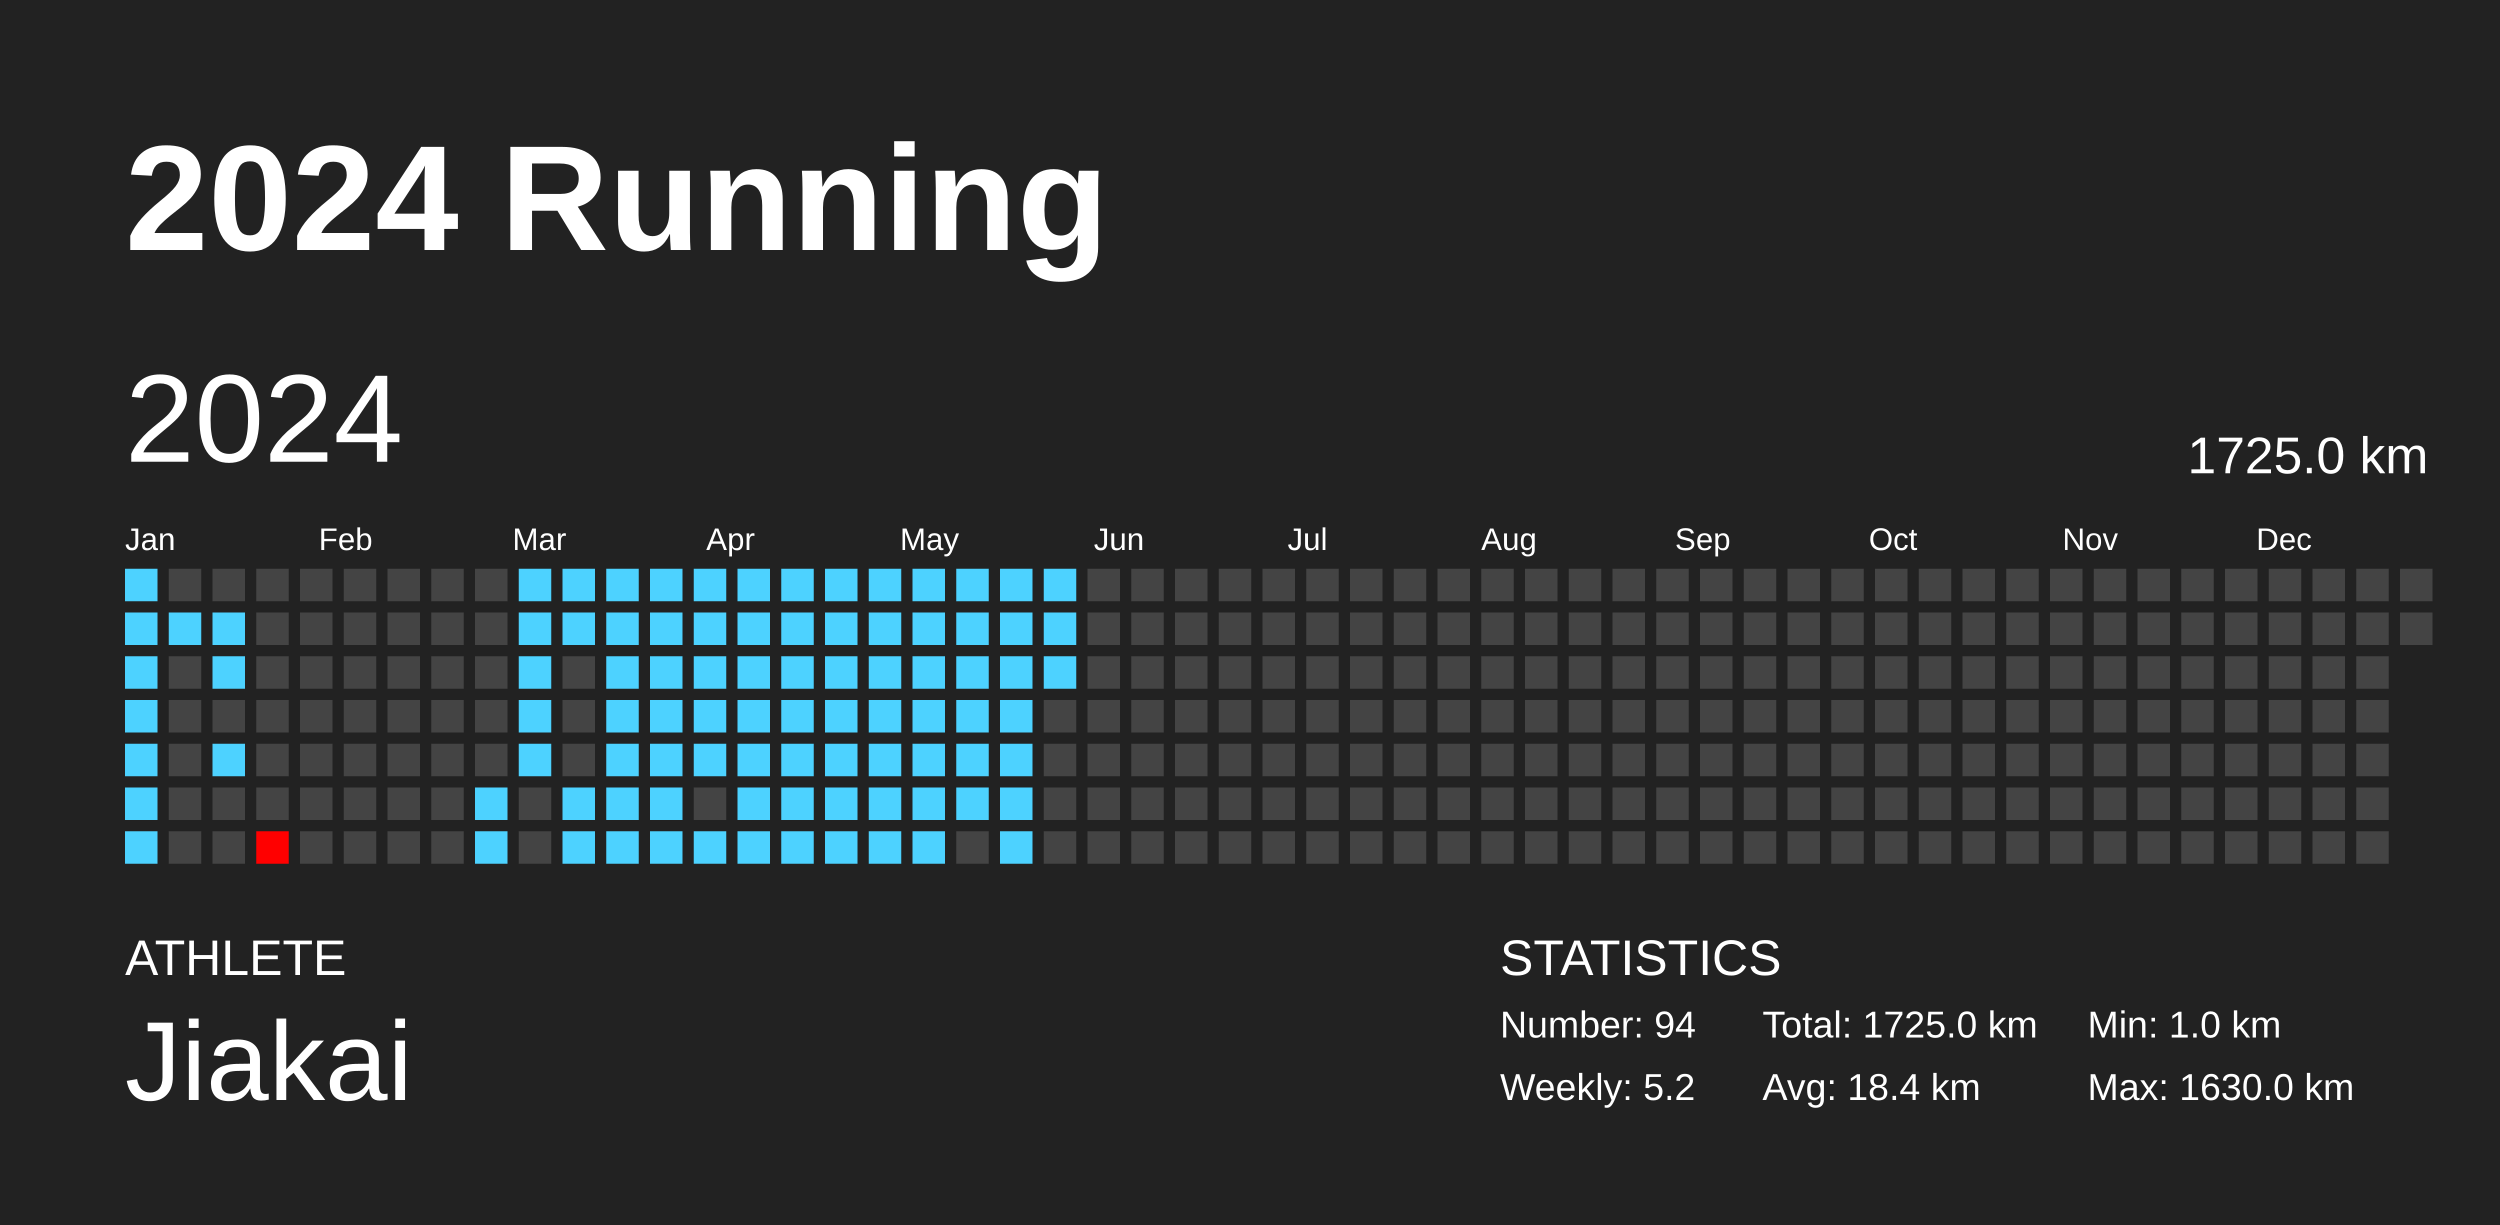
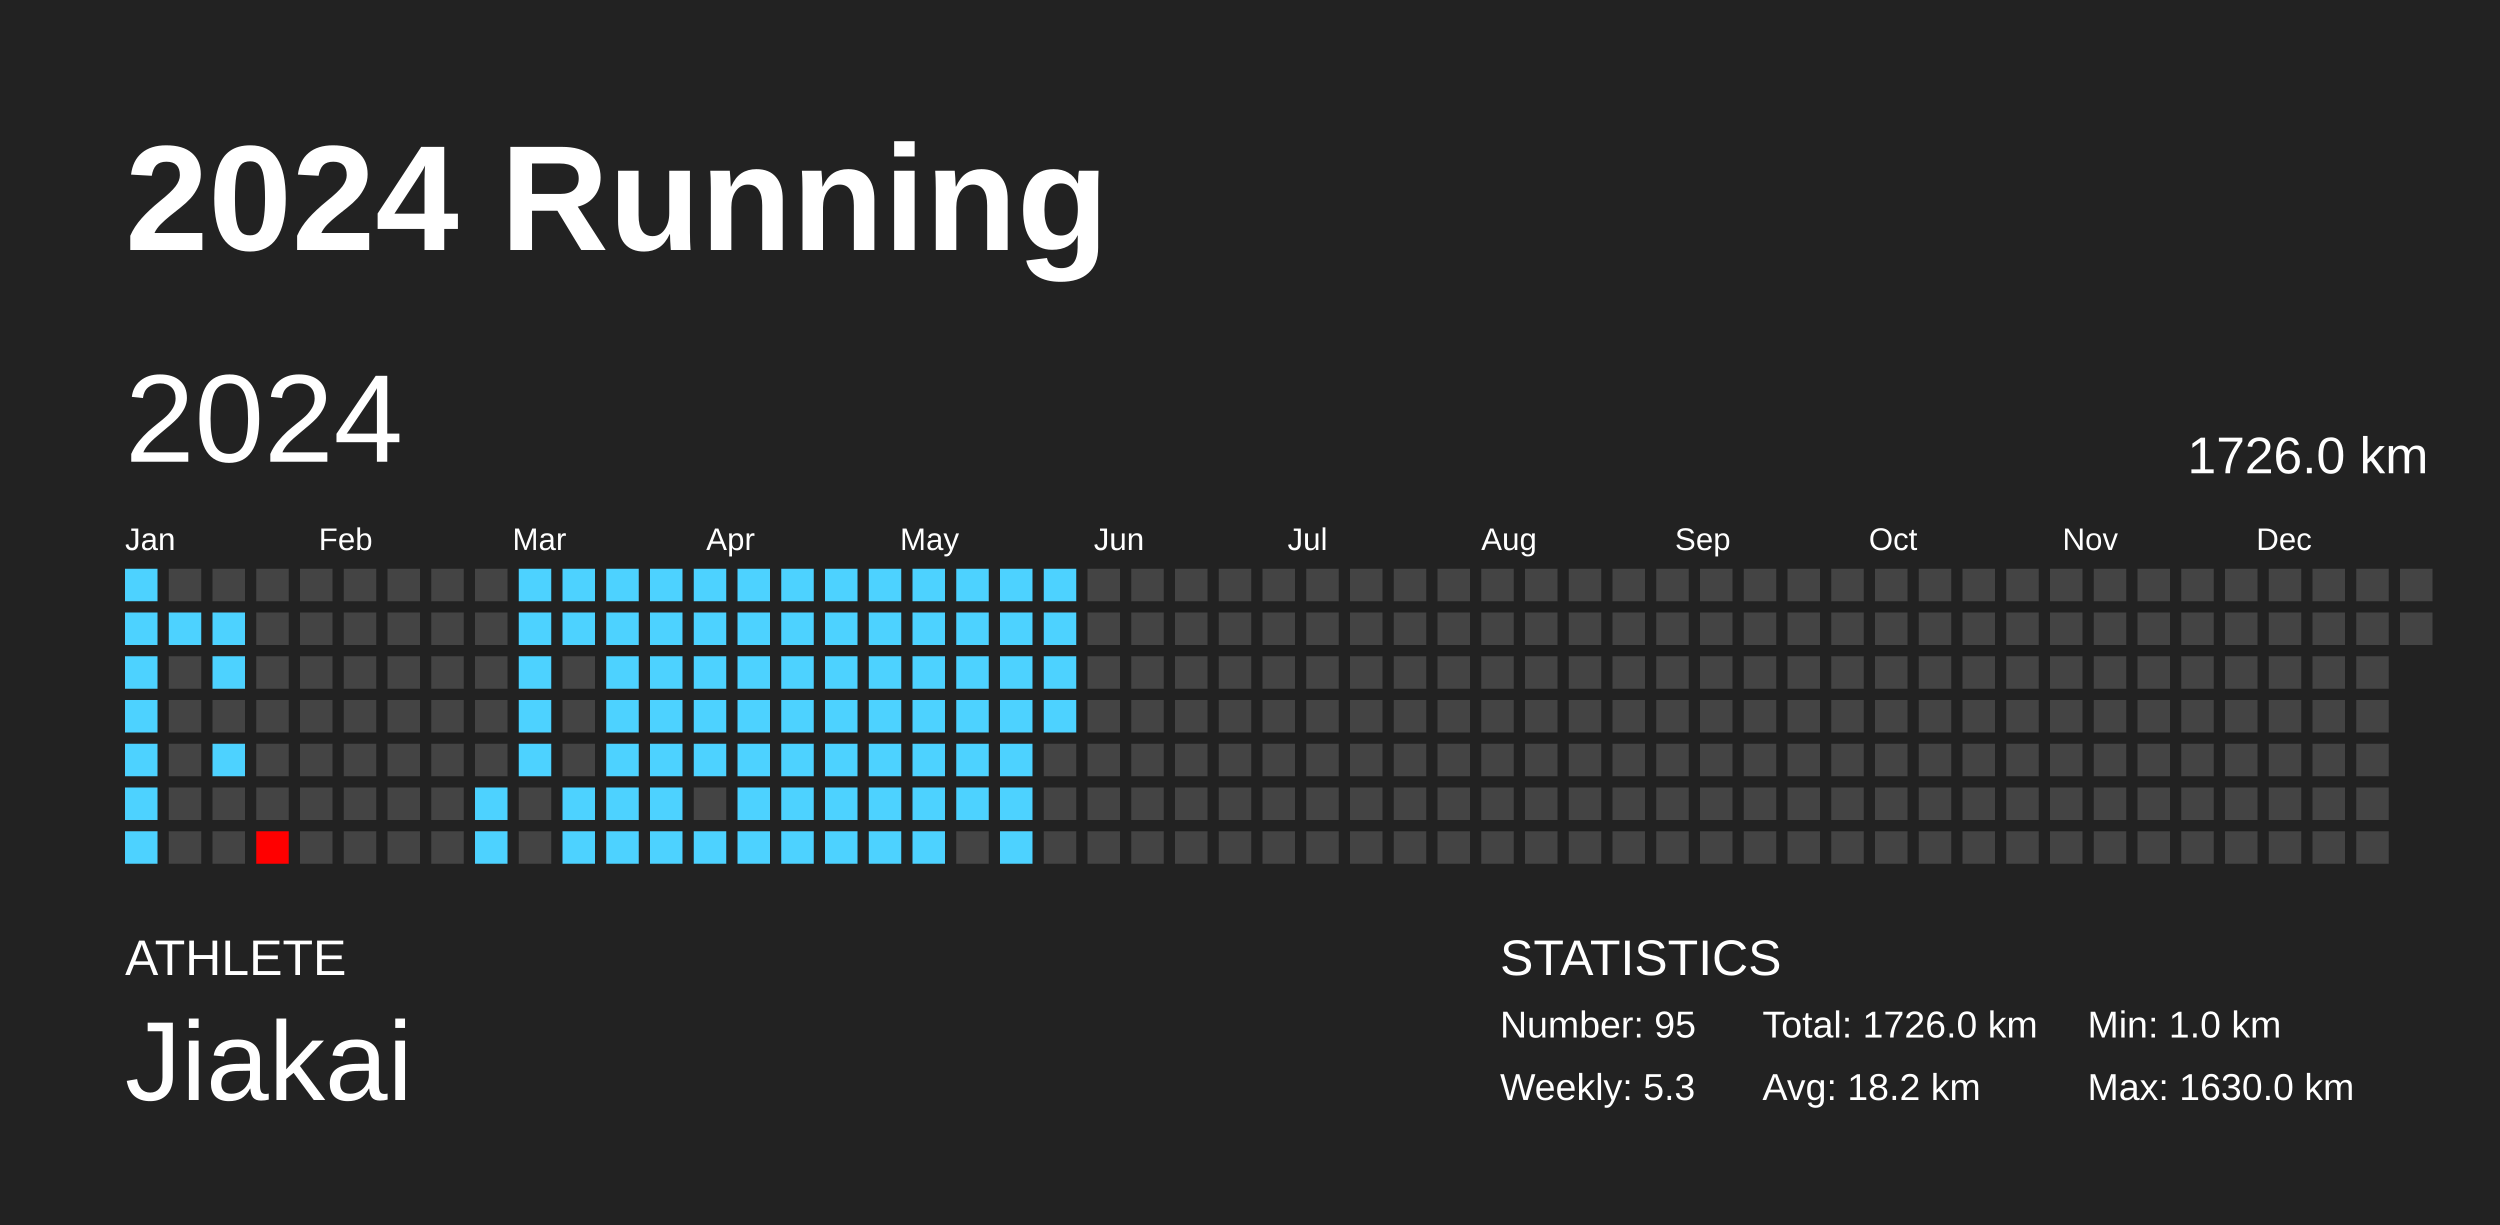
<svg xmlns="http://www.w3.org/2000/svg" baseProfile="full" height="98mm" version="1.1" viewBox="0,0,200,98" width="200mm">
  <defs />
  <rect fill="#222222" height="98" width="200" x="0" y="0" />
  <text fill="#FFFFFF" style="font-size:12px; font-family:Arial; font-weight:bold;" x="10" y="20">2024 Running</text>
  <text fill="#FFFFFF" style="font-size:4px; font-family:Arial" x="10" y="78">ATHLETE</text>
  <text fill="#FFFFFF" style="font-size:9px; font-family:Arial" x="10" y="88">Jiakai</text>
  <text fill="#FFFFFF" style="font-size:4px; font-family:Arial" x="120" y="78">STATISTICS</text>
-   <text fill="#FFFFFF" style="font-size:3px; font-family:Arial" x="120" y="83">Number: 94</text>
-   <text fill="#FFFFFF" style="font-size:3px; font-family:Arial" x="120" y="88">Weekly: 5.2</text>
-   <text fill="#FFFFFF" style="font-size:3px; font-family:Arial" x="141" y="83">Total: 1725.0 km</text>
-   <text fill="#FFFFFF" style="font-size:3px; font-family:Arial" x="141" y="88">Avg: 18.4 km</text>
+   <text fill="#FFFFFF" style="font-size:3px; font-family:Arial" x="120" y="83">Number: 95</text>
+   <text fill="#FFFFFF" style="font-size:3px; font-family:Arial" x="120" y="88">Weekly: 5.3</text>
+   <text fill="#FFFFFF" style="font-size:3px; font-family:Arial" x="141" y="83">Total: 1726.0 km</text>
+   <text fill="#FFFFFF" style="font-size:3px; font-family:Arial" x="141" y="88">Avg: 18.2 km</text>
  <text fill="#FFFFFF" style="font-size:3px; font-family:Arial" x="167" y="83">Min: 1.0 km</text>
  <text fill="#FFFFFF" style="font-size:3px; font-family:Arial" x="167" y="88">Max: 1630.0 km</text>
  <text dominant-baseline="hanging" fill="#FFFFFF" style="font-size:10.0px; font-family:Arial;" x="10" y="30">2024</text>
-   <text dominant-baseline="hanging" fill="#FFFFFF" style="font-size:4.125px; font-family:Arial;" x="175" y="35">1725.0 km</text>
+   <text dominant-baseline="hanging" fill="#FFFFFF" style="font-size:4.125px; font-family:Arial;" x="175" y="35">1726.0 km</text>
  <text fill="#FFFFFF" style="font-size:2.5px; font-family:Arial" x="10.0" y="44">Jan</text>
  <text fill="#FFFFFF" style="font-size:2.5px; font-family:Arial" x="25.5" y="44">Feb</text>
  <text fill="#FFFFFF" style="font-size:2.5px; font-family:Arial" x="41.0" y="44">Mar</text>
  <text fill="#FFFFFF" style="font-size:2.5px; font-family:Arial" x="56.5" y="44">Apr</text>
  <text fill="#FFFFFF" style="font-size:2.5px; font-family:Arial" x="72.0" y="44">May</text>
  <text fill="#FFFFFF" style="font-size:2.5px; font-family:Arial" x="87.5" y="44">Jun</text>
  <text fill="#FFFFFF" style="font-size:2.5px; font-family:Arial" x="103.0" y="44">Jul</text>
  <text fill="#FFFFFF" style="font-size:2.5px; font-family:Arial" x="118.5" y="44">Aug</text>
  <text fill="#FFFFFF" style="font-size:2.5px; font-family:Arial" x="134.0" y="44">Sep</text>
  <text fill="#FFFFFF" style="font-size:2.5px; font-family:Arial" x="149.5" y="44">Oct</text>
  <text fill="#FFFFFF" style="font-size:2.5px; font-family:Arial" x="165.0" y="44">Nov</text>
  <text fill="#FFFFFF" style="font-size:2.5px; font-family:Arial" x="180.5" y="44">Dec</text>
  <rect fill="#4dd2ff" height="2.6" width="2.6" x="10.0" y="45.5" />
  <rect fill="#4dd2ff" height="2.6" width="2.6" x="10.0" y="49.0" />
  <rect fill="#4dd2ff" height="2.6" width="2.6" x="10.0" y="52.5" />
  <rect fill="#4dd2ff" height="2.6" width="2.6" x="10.0" y="56.0" />
  <rect fill="#4dd2ff" height="2.6" width="2.6" x="10.0" y="59.5" />
  <rect fill="#4dd2ff" height="2.6" width="2.6" x="10.0" y="63.0" />
  <rect fill="#4dd2ff" height="2.6" width="2.6" x="10.0" y="66.5" />
  <rect fill="#444444" height="2.6" width="2.6" x="13.5" y="45.5" />
  <rect fill="#4dd2ff" height="2.6" width="2.6" x="13.5" y="49.0" />
  <rect fill="#444444" height="2.6" width="2.6" x="13.5" y="52.5" />
  <rect fill="#444444" height="2.6" width="2.6" x="13.5" y="56.0" />
  <rect fill="#444444" height="2.6" width="2.6" x="13.5" y="59.5" />
  <rect fill="#444444" height="2.6" width="2.6" x="13.5" y="63.0" />
  <rect fill="#444444" height="2.6" width="2.6" x="13.5" y="66.5" />
  <rect fill="#444444" height="2.6" width="2.6" x="17.0" y="45.5" />
  <rect fill="#4dd2ff" height="2.6" width="2.6" x="17.0" y="49.0" />
  <rect fill="#4dd2ff" height="2.6" width="2.6" x="17.0" y="52.5" />
  <rect fill="#444444" height="2.6" width="2.6" x="17.0" y="56.0" />
  <rect fill="#4dd2ff" height="2.6" width="2.6" x="17.0" y="59.5" />
  <rect fill="#444444" height="2.6" width="2.6" x="17.0" y="63.0" />
  <rect fill="#444444" height="2.6" width="2.6" x="17.0" y="66.5" />
  <rect fill="#444444" height="2.6" width="2.6" x="20.5" y="45.5" />
  <rect fill="#444444" height="2.6" width="2.6" x="20.5" y="49.0" />
  <rect fill="#444444" height="2.6" width="2.6" x="20.5" y="52.5" />
  <rect fill="#444444" height="2.6" width="2.6" x="20.5" y="56.0" />
  <rect fill="#444444" height="2.6" width="2.6" x="20.5" y="59.5" />
  <rect fill="#444444" height="2.6" width="2.6" x="20.5" y="63.0" />
  <rect fill="red" height="2.6" width="2.6" x="20.5" y="66.5" />
  <rect fill="#444444" height="2.6" width="2.6" x="24.0" y="45.5" />
  <rect fill="#444444" height="2.6" width="2.6" x="24.0" y="49.0" />
  <rect fill="#444444" height="2.6" width="2.6" x="24.0" y="52.5" />
  <rect fill="#444444" height="2.6" width="2.6" x="24.0" y="56.0" />
  <rect fill="#444444" height="2.6" width="2.6" x="24.0" y="59.5" />
  <rect fill="#444444" height="2.6" width="2.6" x="24.0" y="63.0" />
  <rect fill="#444444" height="2.6" width="2.6" x="24.0" y="66.5" />
  <rect fill="#444444" height="2.6" width="2.6" x="27.5" y="45.5" />
  <rect fill="#444444" height="2.6" width="2.6" x="27.5" y="49.0" />
  <rect fill="#444444" height="2.6" width="2.6" x="27.5" y="52.5" />
  <rect fill="#444444" height="2.6" width="2.6" x="27.5" y="56.0" />
  <rect fill="#444444" height="2.6" width="2.6" x="27.5" y="59.5" />
  <rect fill="#444444" height="2.6" width="2.6" x="27.5" y="63.0" />
  <rect fill="#444444" height="2.6" width="2.6" x="27.5" y="66.5" />
  <rect fill="#444444" height="2.6" width="2.6" x="31.0" y="45.5" />
  <rect fill="#444444" height="2.6" width="2.6" x="31.0" y="49.0" />
  <rect fill="#444444" height="2.6" width="2.6" x="31.0" y="52.5" />
  <rect fill="#444444" height="2.6" width="2.6" x="31.0" y="56.0" />
  <rect fill="#444444" height="2.6" width="2.6" x="31.0" y="59.5" />
  <rect fill="#444444" height="2.6" width="2.6" x="31.0" y="63.0" />
  <rect fill="#444444" height="2.6" width="2.6" x="31.0" y="66.5" />
  <rect fill="#444444" height="2.6" width="2.6" x="34.5" y="45.5" />
  <rect fill="#444444" height="2.6" width="2.6" x="34.5" y="49.0" />
  <rect fill="#444444" height="2.6" width="2.6" x="34.5" y="52.5" />
  <rect fill="#444444" height="2.6" width="2.6" x="34.5" y="56.0" />
  <rect fill="#444444" height="2.6" width="2.6" x="34.5" y="59.5" />
  <rect fill="#444444" height="2.6" width="2.6" x="34.5" y="63.0" />
  <rect fill="#444444" height="2.6" width="2.6" x="34.5" y="66.5" />
  <rect fill="#444444" height="2.6" width="2.6" x="38.0" y="45.5" />
  <rect fill="#444444" height="2.6" width="2.6" x="38.0" y="49.0" />
  <rect fill="#444444" height="2.6" width="2.6" x="38.0" y="52.5" />
  <rect fill="#444444" height="2.6" width="2.6" x="38.0" y="56.0" />
  <rect fill="#444444" height="2.6" width="2.6" x="38.0" y="59.5" />
  <rect fill="#4dd2ff" height="2.6" width="2.6" x="38.0" y="63.0" />
  <rect fill="#4dd2ff" height="2.6" width="2.6" x="38.0" y="66.5" />
  <rect fill="#4dd2ff" height="2.6" width="2.6" x="41.5" y="45.5" />
  <rect fill="#4dd2ff" height="2.6" width="2.6" x="41.5" y="49.0" />
  <rect fill="#4dd2ff" height="2.6" width="2.6" x="41.5" y="52.5" />
  <rect fill="#4dd2ff" height="2.6" width="2.6" x="41.5" y="56.0" />
  <rect fill="#4dd2ff" height="2.6" width="2.6" x="41.5" y="59.5" />
  <rect fill="#444444" height="2.6" width="2.6" x="41.5" y="63.0" />
  <rect fill="#444444" height="2.6" width="2.6" x="41.5" y="66.5" />
  <rect fill="#4dd2ff" height="2.6" width="2.6" x="45.0" y="45.5" />
  <rect fill="#4dd2ff" height="2.6" width="2.6" x="45.0" y="49.0" />
  <rect fill="#444444" height="2.6" width="2.6" x="45.0" y="52.5" />
  <rect fill="#444444" height="2.6" width="2.6" x="45.0" y="56.0" />
  <rect fill="#444444" height="2.6" width="2.6" x="45.0" y="59.5" />
  <rect fill="#4dd2ff" height="2.6" width="2.6" x="45.0" y="63.0" />
  <rect fill="#4dd2ff" height="2.6" width="2.6" x="45.0" y="66.5" />
  <rect fill="#4dd2ff" height="2.6" width="2.6" x="48.5" y="45.5" />
  <rect fill="#4dd2ff" height="2.6" width="2.6" x="48.5" y="49.0" />
  <rect fill="#4dd2ff" height="2.6" width="2.6" x="48.5" y="52.5" />
  <rect fill="#4dd2ff" height="2.6" width="2.6" x="48.5" y="56.0" />
  <rect fill="#4dd2ff" height="2.6" width="2.6" x="48.5" y="59.5" />
  <rect fill="#4dd2ff" height="2.6" width="2.6" x="48.5" y="63.0" />
  <rect fill="#4dd2ff" height="2.6" width="2.6" x="48.5" y="66.5" />
  <rect fill="#4dd2ff" height="2.6" width="2.6" x="52.0" y="45.5" />
  <rect fill="#4dd2ff" height="2.6" width="2.6" x="52.0" y="49.0" />
  <rect fill="#4dd2ff" height="2.6" width="2.6" x="52.0" y="52.5" />
  <rect fill="#4dd2ff" height="2.6" width="2.6" x="52.0" y="56.0" />
  <rect fill="#4dd2ff" height="2.6" width="2.6" x="52.0" y="59.5" />
  <rect fill="#4dd2ff" height="2.6" width="2.6" x="52.0" y="63.0" />
  <rect fill="#4dd2ff" height="2.6" width="2.6" x="52.0" y="66.5" />
  <rect fill="#4dd2ff" height="2.6" width="2.6" x="55.5" y="45.5" />
  <rect fill="#4dd2ff" height="2.6" width="2.6" x="55.5" y="49.0" />
  <rect fill="#4dd2ff" height="2.6" width="2.6" x="55.5" y="52.5" />
  <rect fill="#4dd2ff" height="2.6" width="2.6" x="55.5" y="56.0" />
  <rect fill="#4dd2ff" height="2.6" width="2.6" x="55.5" y="59.5" />
  <rect fill="#444444" height="2.6" width="2.6" x="55.5" y="63.0" />
  <rect fill="#4dd2ff" height="2.6" width="2.6" x="55.5" y="66.5" />
  <rect fill="#4dd2ff" height="2.6" width="2.6" x="59.0" y="45.5" />
  <rect fill="#4dd2ff" height="2.6" width="2.6" x="59.0" y="49.0" />
  <rect fill="#4dd2ff" height="2.6" width="2.6" x="59.0" y="52.5" />
  <rect fill="#4dd2ff" height="2.6" width="2.6" x="59.0" y="56.0" />
  <rect fill="#4dd2ff" height="2.6" width="2.6" x="59.0" y="59.5" />
  <rect fill="#4dd2ff" height="2.6" width="2.6" x="59.0" y="63.0" />
  <rect fill="#4dd2ff" height="2.6" width="2.6" x="59.0" y="66.5" />
  <rect fill="#4dd2ff" height="2.6" width="2.6" x="62.5" y="45.5" />
  <rect fill="#4dd2ff" height="2.6" width="2.6" x="62.5" y="49.0" />
  <rect fill="#4dd2ff" height="2.6" width="2.6" x="62.5" y="52.5" />
  <rect fill="#4dd2ff" height="2.6" width="2.6" x="62.5" y="56.0" />
  <rect fill="#4dd2ff" height="2.6" width="2.6" x="62.5" y="59.5" />
  <rect fill="#4dd2ff" height="2.6" width="2.6" x="62.5" y="63.0" />
  <rect fill="#4dd2ff" height="2.6" width="2.6" x="62.5" y="66.5" />
  <rect fill="#4dd2ff" height="2.6" width="2.6" x="66.0" y="45.5" />
  <rect fill="#4dd2ff" height="2.6" width="2.6" x="66.0" y="49.0" />
  <rect fill="#4dd2ff" height="2.6" width="2.6" x="66.0" y="52.5" />
  <rect fill="#4dd2ff" height="2.6" width="2.6" x="66.0" y="56.0" />
  <rect fill="#4dd2ff" height="2.6" width="2.6" x="66.0" y="59.5" />
  <rect fill="#4dd2ff" height="2.6" width="2.6" x="66.0" y="63.0" />
  <rect fill="#4dd2ff" height="2.6" width="2.6" x="66.0" y="66.5" />
  <rect fill="#4dd2ff" height="2.6" width="2.6" x="69.5" y="45.5" />
  <rect fill="#4dd2ff" height="2.6" width="2.6" x="69.5" y="49.0" />
  <rect fill="#4dd2ff" height="2.6" width="2.6" x="69.5" y="52.5" />
  <rect fill="#4dd2ff" height="2.6" width="2.6" x="69.5" y="56.0" />
  <rect fill="#4dd2ff" height="2.6" width="2.6" x="69.5" y="59.5" />
  <rect fill="#4dd2ff" height="2.6" width="2.6" x="69.5" y="63.0" />
  <rect fill="#4dd2ff" height="2.6" width="2.6" x="69.5" y="66.5" />
  <rect fill="#4dd2ff" height="2.6" width="2.6" x="73.0" y="45.5" />
  <rect fill="#4dd2ff" height="2.6" width="2.6" x="73.0" y="49.0" />
  <rect fill="#4dd2ff" height="2.6" width="2.6" x="73.0" y="52.5" />
  <rect fill="#4dd2ff" height="2.6" width="2.6" x="73.0" y="56.0" />
  <rect fill="#4dd2ff" height="2.6" width="2.6" x="73.0" y="59.5" />
  <rect fill="#4dd2ff" height="2.6" width="2.6" x="73.0" y="63.0" />
  <rect fill="#4dd2ff" height="2.6" width="2.6" x="73.0" y="66.5" />
  <rect fill="#4dd2ff" height="2.6" width="2.6" x="76.5" y="45.5" />
  <rect fill="#4dd2ff" height="2.6" width="2.6" x="76.5" y="49.0" />
  <rect fill="#4dd2ff" height="2.6" width="2.6" x="76.5" y="52.5" />
  <rect fill="#4dd2ff" height="2.6" width="2.6" x="76.5" y="56.0" />
  <rect fill="#4dd2ff" height="2.6" width="2.6" x="76.5" y="59.5" />
  <rect fill="#4dd2ff" height="2.6" width="2.6" x="76.5" y="63.0" />
  <rect fill="#444444" height="2.6" width="2.6" x="76.5" y="66.5" />
  <rect fill="#4dd2ff" height="2.6" width="2.6" x="80.0" y="45.5" />
  <rect fill="#4dd2ff" height="2.6" width="2.6" x="80.0" y="49.0" />
  <rect fill="#4dd2ff" height="2.6" width="2.6" x="80.0" y="52.5" />
  <rect fill="#4dd2ff" height="2.6" width="2.6" x="80.0" y="56.0" />
  <rect fill="#4dd2ff" height="2.6" width="2.6" x="80.0" y="59.5" />
  <rect fill="#4dd2ff" height="2.6" width="2.6" x="80.0" y="63.0" />
  <rect fill="#4dd2ff" height="2.6" width="2.6" x="80.0" y="66.5" />
  <rect fill="#4dd2ff" height="2.6" width="2.6" x="83.5" y="45.5" />
  <rect fill="#4dd2ff" height="2.6" width="2.6" x="83.5" y="49.0" />
  <rect fill="#4dd2ff" height="2.6" width="2.6" x="83.5" y="52.5" />
-   <rect fill="#444444" height="2.6" width="2.6" x="83.5" y="56.0" />
+   <rect fill="#4dd2ff" height="2.6" width="2.6" x="83.5" y="56.0" />
  <rect fill="#444444" height="2.6" width="2.6" x="83.5" y="59.5" />
  <rect fill="#444444" height="2.6" width="2.6" x="83.5" y="63.0" />
  <rect fill="#444444" height="2.6" width="2.6" x="83.5" y="66.5" />
  <rect fill="#444444" height="2.6" width="2.6" x="87.0" y="45.5" />
  <rect fill="#444444" height="2.6" width="2.6" x="87.0" y="49.0" />
  <rect fill="#444444" height="2.6" width="2.6" x="87.0" y="52.5" />
  <rect fill="#444444" height="2.6" width="2.6" x="87.0" y="56.0" />
  <rect fill="#444444" height="2.6" width="2.6" x="87.0" y="59.5" />
  <rect fill="#444444" height="2.6" width="2.6" x="87.0" y="63.0" />
  <rect fill="#444444" height="2.6" width="2.6" x="87.0" y="66.5" />
  <rect fill="#444444" height="2.6" width="2.6" x="90.5" y="45.5" />
  <rect fill="#444444" height="2.6" width="2.6" x="90.5" y="49.0" />
  <rect fill="#444444" height="2.6" width="2.6" x="90.5" y="52.5" />
  <rect fill="#444444" height="2.6" width="2.6" x="90.5" y="56.0" />
  <rect fill="#444444" height="2.6" width="2.6" x="90.5" y="59.5" />
  <rect fill="#444444" height="2.6" width="2.6" x="90.5" y="63.0" />
  <rect fill="#444444" height="2.6" width="2.6" x="90.5" y="66.5" />
  <rect fill="#444444" height="2.6" width="2.6" x="94.0" y="45.5" />
  <rect fill="#444444" height="2.6" width="2.6" x="94.0" y="49.0" />
  <rect fill="#444444" height="2.6" width="2.6" x="94.0" y="52.5" />
  <rect fill="#444444" height="2.6" width="2.6" x="94.0" y="56.0" />
  <rect fill="#444444" height="2.6" width="2.6" x="94.0" y="59.5" />
  <rect fill="#444444" height="2.6" width="2.6" x="94.0" y="63.0" />
  <rect fill="#444444" height="2.6" width="2.6" x="94.0" y="66.5" />
  <rect fill="#444444" height="2.6" width="2.6" x="97.5" y="45.5" />
  <rect fill="#444444" height="2.6" width="2.6" x="97.5" y="49.0" />
  <rect fill="#444444" height="2.6" width="2.6" x="97.5" y="52.5" />
  <rect fill="#444444" height="2.6" width="2.6" x="97.5" y="56.0" />
  <rect fill="#444444" height="2.6" width="2.6" x="97.5" y="59.5" />
  <rect fill="#444444" height="2.6" width="2.6" x="97.5" y="63.0" />
  <rect fill="#444444" height="2.6" width="2.6" x="97.5" y="66.5" />
  <rect fill="#444444" height="2.6" width="2.6" x="101.0" y="45.5" />
  <rect fill="#444444" height="2.6" width="2.6" x="101.0" y="49.0" />
  <rect fill="#444444" height="2.6" width="2.6" x="101.0" y="52.5" />
  <rect fill="#444444" height="2.6" width="2.6" x="101.0" y="56.0" />
  <rect fill="#444444" height="2.6" width="2.6" x="101.0" y="59.5" />
  <rect fill="#444444" height="2.6" width="2.6" x="101.0" y="63.0" />
  <rect fill="#444444" height="2.6" width="2.6" x="101.0" y="66.5" />
  <rect fill="#444444" height="2.6" width="2.6" x="104.5" y="45.5" />
  <rect fill="#444444" height="2.6" width="2.6" x="104.5" y="49.0" />
  <rect fill="#444444" height="2.6" width="2.6" x="104.5" y="52.5" />
  <rect fill="#444444" height="2.6" width="2.6" x="104.5" y="56.0" />
  <rect fill="#444444" height="2.6" width="2.6" x="104.5" y="59.5" />
  <rect fill="#444444" height="2.6" width="2.6" x="104.5" y="63.0" />
  <rect fill="#444444" height="2.6" width="2.6" x="104.5" y="66.5" />
  <rect fill="#444444" height="2.6" width="2.6" x="108.0" y="45.5" />
  <rect fill="#444444" height="2.6" width="2.6" x="108.0" y="49.0" />
  <rect fill="#444444" height="2.6" width="2.6" x="108.0" y="52.5" />
  <rect fill="#444444" height="2.6" width="2.6" x="108.0" y="56.0" />
  <rect fill="#444444" height="2.6" width="2.6" x="108.0" y="59.5" />
  <rect fill="#444444" height="2.6" width="2.6" x="108.0" y="63.0" />
  <rect fill="#444444" height="2.6" width="2.6" x="108.0" y="66.5" />
  <rect fill="#444444" height="2.6" width="2.6" x="111.5" y="45.5" />
  <rect fill="#444444" height="2.6" width="2.6" x="111.5" y="49.0" />
  <rect fill="#444444" height="2.6" width="2.6" x="111.5" y="52.5" />
  <rect fill="#444444" height="2.6" width="2.6" x="111.5" y="56.0" />
  <rect fill="#444444" height="2.6" width="2.6" x="111.5" y="59.5" />
  <rect fill="#444444" height="2.6" width="2.6" x="111.5" y="63.0" />
  <rect fill="#444444" height="2.6" width="2.6" x="111.5" y="66.5" />
  <rect fill="#444444" height="2.6" width="2.6" x="115.0" y="45.5" />
  <rect fill="#444444" height="2.6" width="2.6" x="115.0" y="49.0" />
  <rect fill="#444444" height="2.6" width="2.6" x="115.0" y="52.5" />
  <rect fill="#444444" height="2.6" width="2.6" x="115.0" y="56.0" />
  <rect fill="#444444" height="2.6" width="2.6" x="115.0" y="59.5" />
  <rect fill="#444444" height="2.6" width="2.6" x="115.0" y="63.0" />
  <rect fill="#444444" height="2.6" width="2.6" x="115.0" y="66.5" />
  <rect fill="#444444" height="2.6" width="2.6" x="118.5" y="45.5" />
  <rect fill="#444444" height="2.6" width="2.6" x="118.5" y="49.0" />
  <rect fill="#444444" height="2.6" width="2.6" x="118.5" y="52.5" />
  <rect fill="#444444" height="2.6" width="2.6" x="118.5" y="56.0" />
  <rect fill="#444444" height="2.6" width="2.6" x="118.5" y="59.5" />
  <rect fill="#444444" height="2.6" width="2.6" x="118.5" y="63.0" />
  <rect fill="#444444" height="2.6" width="2.6" x="118.5" y="66.5" />
  <rect fill="#444444" height="2.6" width="2.6" x="122.0" y="45.5" />
  <rect fill="#444444" height="2.6" width="2.6" x="122.0" y="49.0" />
  <rect fill="#444444" height="2.6" width="2.6" x="122.0" y="52.5" />
  <rect fill="#444444" height="2.6" width="2.6" x="122.0" y="56.0" />
  <rect fill="#444444" height="2.6" width="2.6" x="122.0" y="59.5" />
  <rect fill="#444444" height="2.6" width="2.6" x="122.0" y="63.0" />
  <rect fill="#444444" height="2.6" width="2.6" x="122.0" y="66.5" />
  <rect fill="#444444" height="2.6" width="2.6" x="125.5" y="45.5" />
  <rect fill="#444444" height="2.6" width="2.6" x="125.5" y="49.0" />
  <rect fill="#444444" height="2.6" width="2.6" x="125.5" y="52.5" />
  <rect fill="#444444" height="2.6" width="2.6" x="125.5" y="56.0" />
  <rect fill="#444444" height="2.6" width="2.6" x="125.5" y="59.5" />
  <rect fill="#444444" height="2.6" width="2.6" x="125.5" y="63.0" />
  <rect fill="#444444" height="2.6" width="2.6" x="125.5" y="66.5" />
  <rect fill="#444444" height="2.6" width="2.6" x="129.0" y="45.5" />
  <rect fill="#444444" height="2.6" width="2.6" x="129.0" y="49.0" />
  <rect fill="#444444" height="2.6" width="2.6" x="129.0" y="52.5" />
  <rect fill="#444444" height="2.6" width="2.6" x="129.0" y="56.0" />
  <rect fill="#444444" height="2.6" width="2.6" x="129.0" y="59.5" />
  <rect fill="#444444" height="2.6" width="2.6" x="129.0" y="63.0" />
  <rect fill="#444444" height="2.6" width="2.6" x="129.0" y="66.5" />
  <rect fill="#444444" height="2.6" width="2.6" x="132.5" y="45.5" />
  <rect fill="#444444" height="2.6" width="2.6" x="132.5" y="49.0" />
  <rect fill="#444444" height="2.6" width="2.6" x="132.5" y="52.5" />
  <rect fill="#444444" height="2.6" width="2.6" x="132.5" y="56.0" />
  <rect fill="#444444" height="2.6" width="2.6" x="132.5" y="59.5" />
  <rect fill="#444444" height="2.6" width="2.6" x="132.5" y="63.0" />
  <rect fill="#444444" height="2.6" width="2.6" x="132.5" y="66.5" />
  <rect fill="#444444" height="2.6" width="2.6" x="136.0" y="45.5" />
  <rect fill="#444444" height="2.6" width="2.6" x="136.0" y="49.0" />
  <rect fill="#444444" height="2.6" width="2.6" x="136.0" y="52.5" />
  <rect fill="#444444" height="2.6" width="2.6" x="136.0" y="56.0" />
  <rect fill="#444444" height="2.6" width="2.6" x="136.0" y="59.5" />
  <rect fill="#444444" height="2.6" width="2.6" x="136.0" y="63.0" />
  <rect fill="#444444" height="2.6" width="2.6" x="136.0" y="66.5" />
  <rect fill="#444444" height="2.6" width="2.6" x="139.5" y="45.5" />
  <rect fill="#444444" height="2.6" width="2.6" x="139.5" y="49.0" />
  <rect fill="#444444" height="2.6" width="2.6" x="139.5" y="52.5" />
  <rect fill="#444444" height="2.6" width="2.6" x="139.5" y="56.0" />
  <rect fill="#444444" height="2.6" width="2.6" x="139.5" y="59.5" />
  <rect fill="#444444" height="2.6" width="2.6" x="139.5" y="63.0" />
  <rect fill="#444444" height="2.6" width="2.6" x="139.5" y="66.5" />
  <rect fill="#444444" height="2.6" width="2.6" x="143.0" y="45.5" />
  <rect fill="#444444" height="2.6" width="2.6" x="143.0" y="49.0" />
  <rect fill="#444444" height="2.6" width="2.6" x="143.0" y="52.5" />
  <rect fill="#444444" height="2.6" width="2.6" x="143.0" y="56.0" />
  <rect fill="#444444" height="2.6" width="2.6" x="143.0" y="59.5" />
  <rect fill="#444444" height="2.6" width="2.6" x="143.0" y="63.0" />
  <rect fill="#444444" height="2.6" width="2.6" x="143.0" y="66.5" />
  <rect fill="#444444" height="2.6" width="2.6" x="146.5" y="45.5" />
  <rect fill="#444444" height="2.6" width="2.6" x="146.5" y="49.0" />
  <rect fill="#444444" height="2.6" width="2.6" x="146.5" y="52.5" />
  <rect fill="#444444" height="2.6" width="2.6" x="146.5" y="56.0" />
  <rect fill="#444444" height="2.6" width="2.6" x="146.5" y="59.5" />
  <rect fill="#444444" height="2.6" width="2.6" x="146.5" y="63.0" />
  <rect fill="#444444" height="2.6" width="2.6" x="146.5" y="66.5" />
  <rect fill="#444444" height="2.6" width="2.6" x="150.0" y="45.5" />
  <rect fill="#444444" height="2.6" width="2.6" x="150.0" y="49.0" />
  <rect fill="#444444" height="2.6" width="2.6" x="150.0" y="52.5" />
  <rect fill="#444444" height="2.6" width="2.6" x="150.0" y="56.0" />
  <rect fill="#444444" height="2.6" width="2.6" x="150.0" y="59.5" />
  <rect fill="#444444" height="2.6" width="2.6" x="150.0" y="63.0" />
  <rect fill="#444444" height="2.6" width="2.6" x="150.0" y="66.5" />
  <rect fill="#444444" height="2.6" width="2.6" x="153.5" y="45.5" />
  <rect fill="#444444" height="2.6" width="2.6" x="153.5" y="49.0" />
  <rect fill="#444444" height="2.6" width="2.6" x="153.5" y="52.5" />
  <rect fill="#444444" height="2.6" width="2.6" x="153.5" y="56.0" />
  <rect fill="#444444" height="2.6" width="2.6" x="153.5" y="59.5" />
  <rect fill="#444444" height="2.6" width="2.6" x="153.5" y="63.0" />
  <rect fill="#444444" height="2.6" width="2.6" x="153.5" y="66.5" />
  <rect fill="#444444" height="2.6" width="2.6" x="157.0" y="45.5" />
  <rect fill="#444444" height="2.6" width="2.6" x="157.0" y="49.0" />
  <rect fill="#444444" height="2.6" width="2.6" x="157.0" y="52.5" />
  <rect fill="#444444" height="2.6" width="2.6" x="157.0" y="56.0" />
  <rect fill="#444444" height="2.6" width="2.6" x="157.0" y="59.5" />
  <rect fill="#444444" height="2.6" width="2.6" x="157.0" y="63.0" />
  <rect fill="#444444" height="2.6" width="2.6" x="157.0" y="66.5" />
  <rect fill="#444444" height="2.6" width="2.6" x="160.5" y="45.5" />
  <rect fill="#444444" height="2.6" width="2.6" x="160.5" y="49.0" />
  <rect fill="#444444" height="2.6" width="2.6" x="160.5" y="52.5" />
  <rect fill="#444444" height="2.6" width="2.6" x="160.5" y="56.0" />
  <rect fill="#444444" height="2.6" width="2.6" x="160.5" y="59.5" />
  <rect fill="#444444" height="2.6" width="2.6" x="160.5" y="63.0" />
  <rect fill="#444444" height="2.6" width="2.6" x="160.5" y="66.5" />
  <rect fill="#444444" height="2.6" width="2.6" x="164.0" y="45.5" />
  <rect fill="#444444" height="2.6" width="2.6" x="164.0" y="49.0" />
  <rect fill="#444444" height="2.6" width="2.6" x="164.0" y="52.5" />
  <rect fill="#444444" height="2.6" width="2.6" x="164.0" y="56.0" />
  <rect fill="#444444" height="2.6" width="2.6" x="164.0" y="59.5" />
  <rect fill="#444444" height="2.6" width="2.6" x="164.0" y="63.0" />
  <rect fill="#444444" height="2.6" width="2.6" x="164.0" y="66.5" />
  <rect fill="#444444" height="2.6" width="2.6" x="167.5" y="45.5" />
  <rect fill="#444444" height="2.6" width="2.6" x="167.5" y="49.0" />
  <rect fill="#444444" height="2.6" width="2.6" x="167.5" y="52.5" />
  <rect fill="#444444" height="2.6" width="2.6" x="167.5" y="56.0" />
  <rect fill="#444444" height="2.6" width="2.6" x="167.5" y="59.5" />
  <rect fill="#444444" height="2.6" width="2.6" x="167.5" y="63.0" />
  <rect fill="#444444" height="2.6" width="2.6" x="167.5" y="66.5" />
  <rect fill="#444444" height="2.6" width="2.6" x="171.0" y="45.5" />
  <rect fill="#444444" height="2.6" width="2.6" x="171.0" y="49.0" />
  <rect fill="#444444" height="2.6" width="2.6" x="171.0" y="52.5" />
  <rect fill="#444444" height="2.6" width="2.6" x="171.0" y="56.0" />
  <rect fill="#444444" height="2.6" width="2.6" x="171.0" y="59.5" />
  <rect fill="#444444" height="2.6" width="2.6" x="171.0" y="63.0" />
  <rect fill="#444444" height="2.6" width="2.6" x="171.0" y="66.5" />
  <rect fill="#444444" height="2.6" width="2.6" x="174.5" y="45.5" />
  <rect fill="#444444" height="2.6" width="2.6" x="174.5" y="49.0" />
  <rect fill="#444444" height="2.6" width="2.6" x="174.5" y="52.5" />
  <rect fill="#444444" height="2.6" width="2.6" x="174.5" y="56.0" />
  <rect fill="#444444" height="2.6" width="2.6" x="174.5" y="59.5" />
  <rect fill="#444444" height="2.6" width="2.6" x="174.5" y="63.0" />
  <rect fill="#444444" height="2.6" width="2.6" x="174.5" y="66.5" />
  <rect fill="#444444" height="2.6" width="2.6" x="178.0" y="45.5" />
  <rect fill="#444444" height="2.6" width="2.6" x="178.0" y="49.0" />
  <rect fill="#444444" height="2.6" width="2.6" x="178.0" y="52.5" />
  <rect fill="#444444" height="2.6" width="2.6" x="178.0" y="56.0" />
  <rect fill="#444444" height="2.6" width="2.6" x="178.0" y="59.5" />
  <rect fill="#444444" height="2.6" width="2.6" x="178.0" y="63.0" />
  <rect fill="#444444" height="2.6" width="2.6" x="178.0" y="66.5" />
  <rect fill="#444444" height="2.6" width="2.6" x="181.5" y="45.5" />
  <rect fill="#444444" height="2.6" width="2.6" x="181.5" y="49.0" />
  <rect fill="#444444" height="2.6" width="2.6" x="181.5" y="52.5" />
  <rect fill="#444444" height="2.6" width="2.6" x="181.5" y="56.0" />
  <rect fill="#444444" height="2.6" width="2.6" x="181.5" y="59.5" />
  <rect fill="#444444" height="2.6" width="2.6" x="181.5" y="63.0" />
  <rect fill="#444444" height="2.6" width="2.6" x="181.5" y="66.5" />
  <rect fill="#444444" height="2.6" width="2.6" x="185.0" y="45.5" />
  <rect fill="#444444" height="2.6" width="2.6" x="185.0" y="49.0" />
  <rect fill="#444444" height="2.6" width="2.6" x="185.0" y="52.5" />
  <rect fill="#444444" height="2.6" width="2.6" x="185.0" y="56.0" />
  <rect fill="#444444" height="2.6" width="2.6" x="185.0" y="59.5" />
  <rect fill="#444444" height="2.6" width="2.6" x="185.0" y="63.0" />
  <rect fill="#444444" height="2.6" width="2.6" x="185.0" y="66.5" />
  <rect fill="#444444" height="2.6" width="2.6" x="188.5" y="45.5" />
  <rect fill="#444444" height="2.6" width="2.6" x="188.5" y="49.0" />
  <rect fill="#444444" height="2.6" width="2.6" x="188.5" y="52.5" />
  <rect fill="#444444" height="2.6" width="2.6" x="188.5" y="56.0" />
  <rect fill="#444444" height="2.6" width="2.6" x="188.5" y="59.5" />
  <rect fill="#444444" height="2.6" width="2.6" x="188.5" y="63.0" />
  <rect fill="#444444" height="2.6" width="2.6" x="188.5" y="66.5" />
  <rect fill="#444444" height="2.6" width="2.6" x="192.0" y="45.5" />
  <rect fill="#444444" height="2.6" width="2.6" x="192.0" y="49.0" />
</svg>
